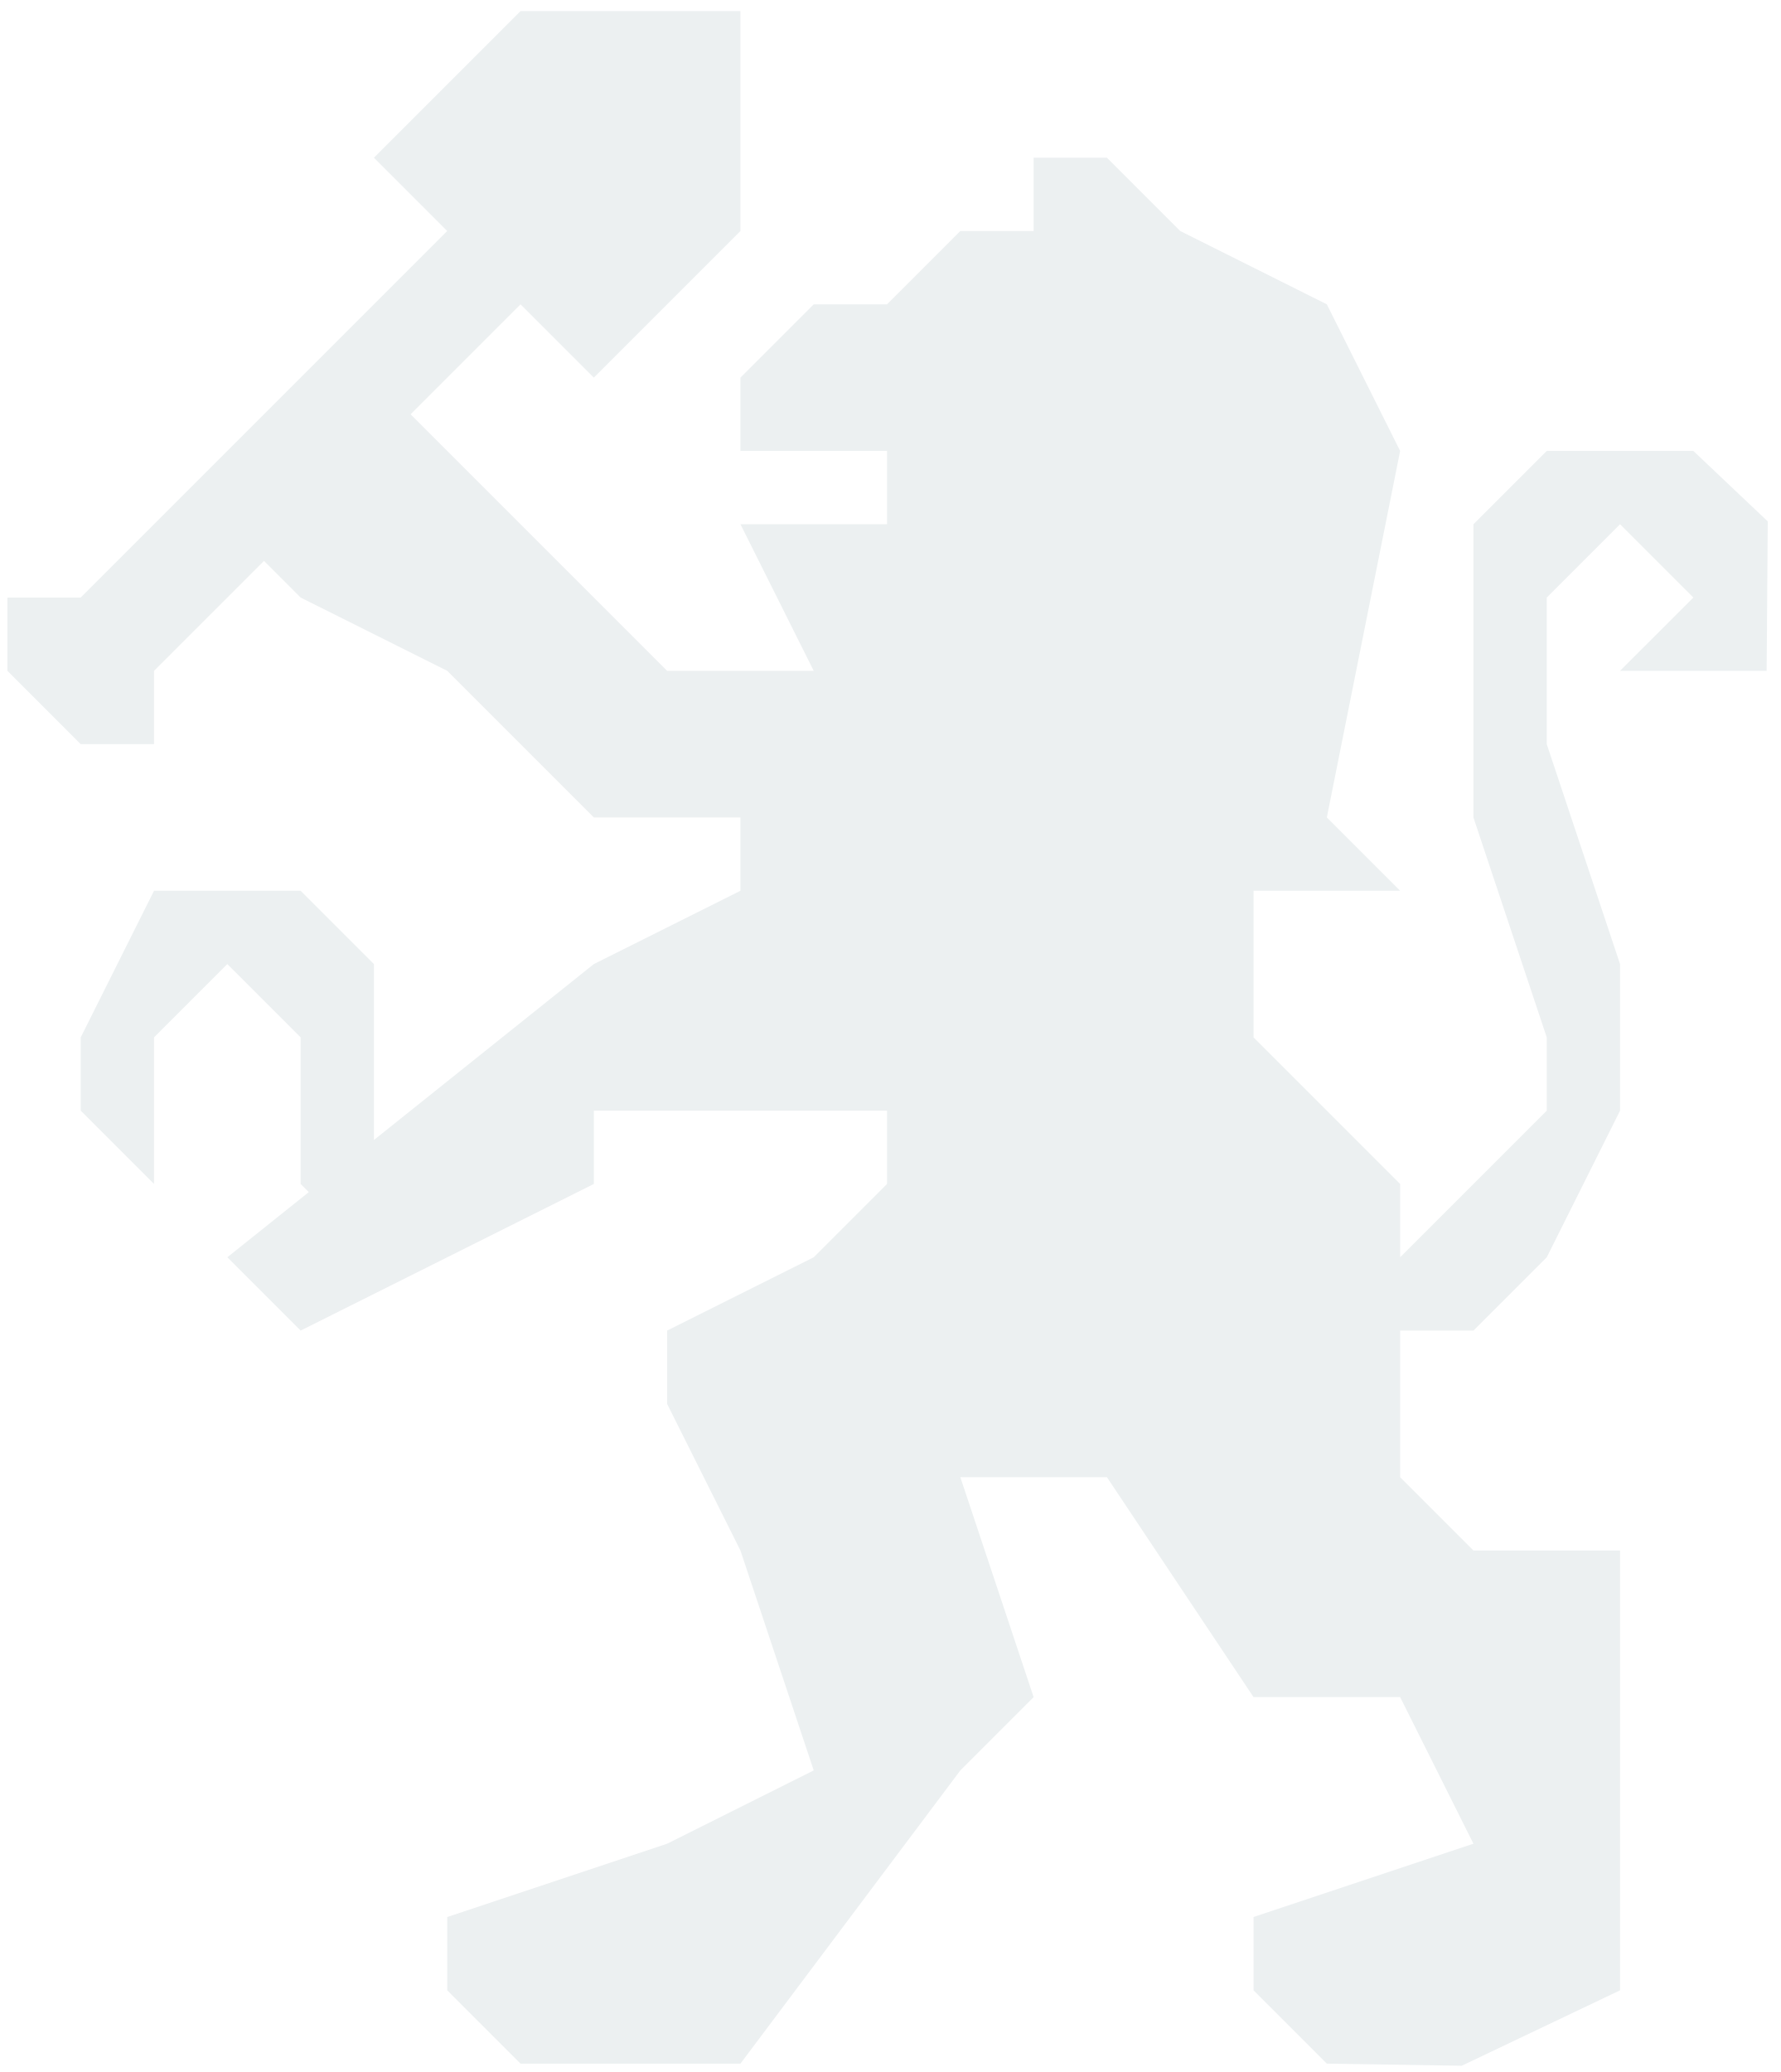
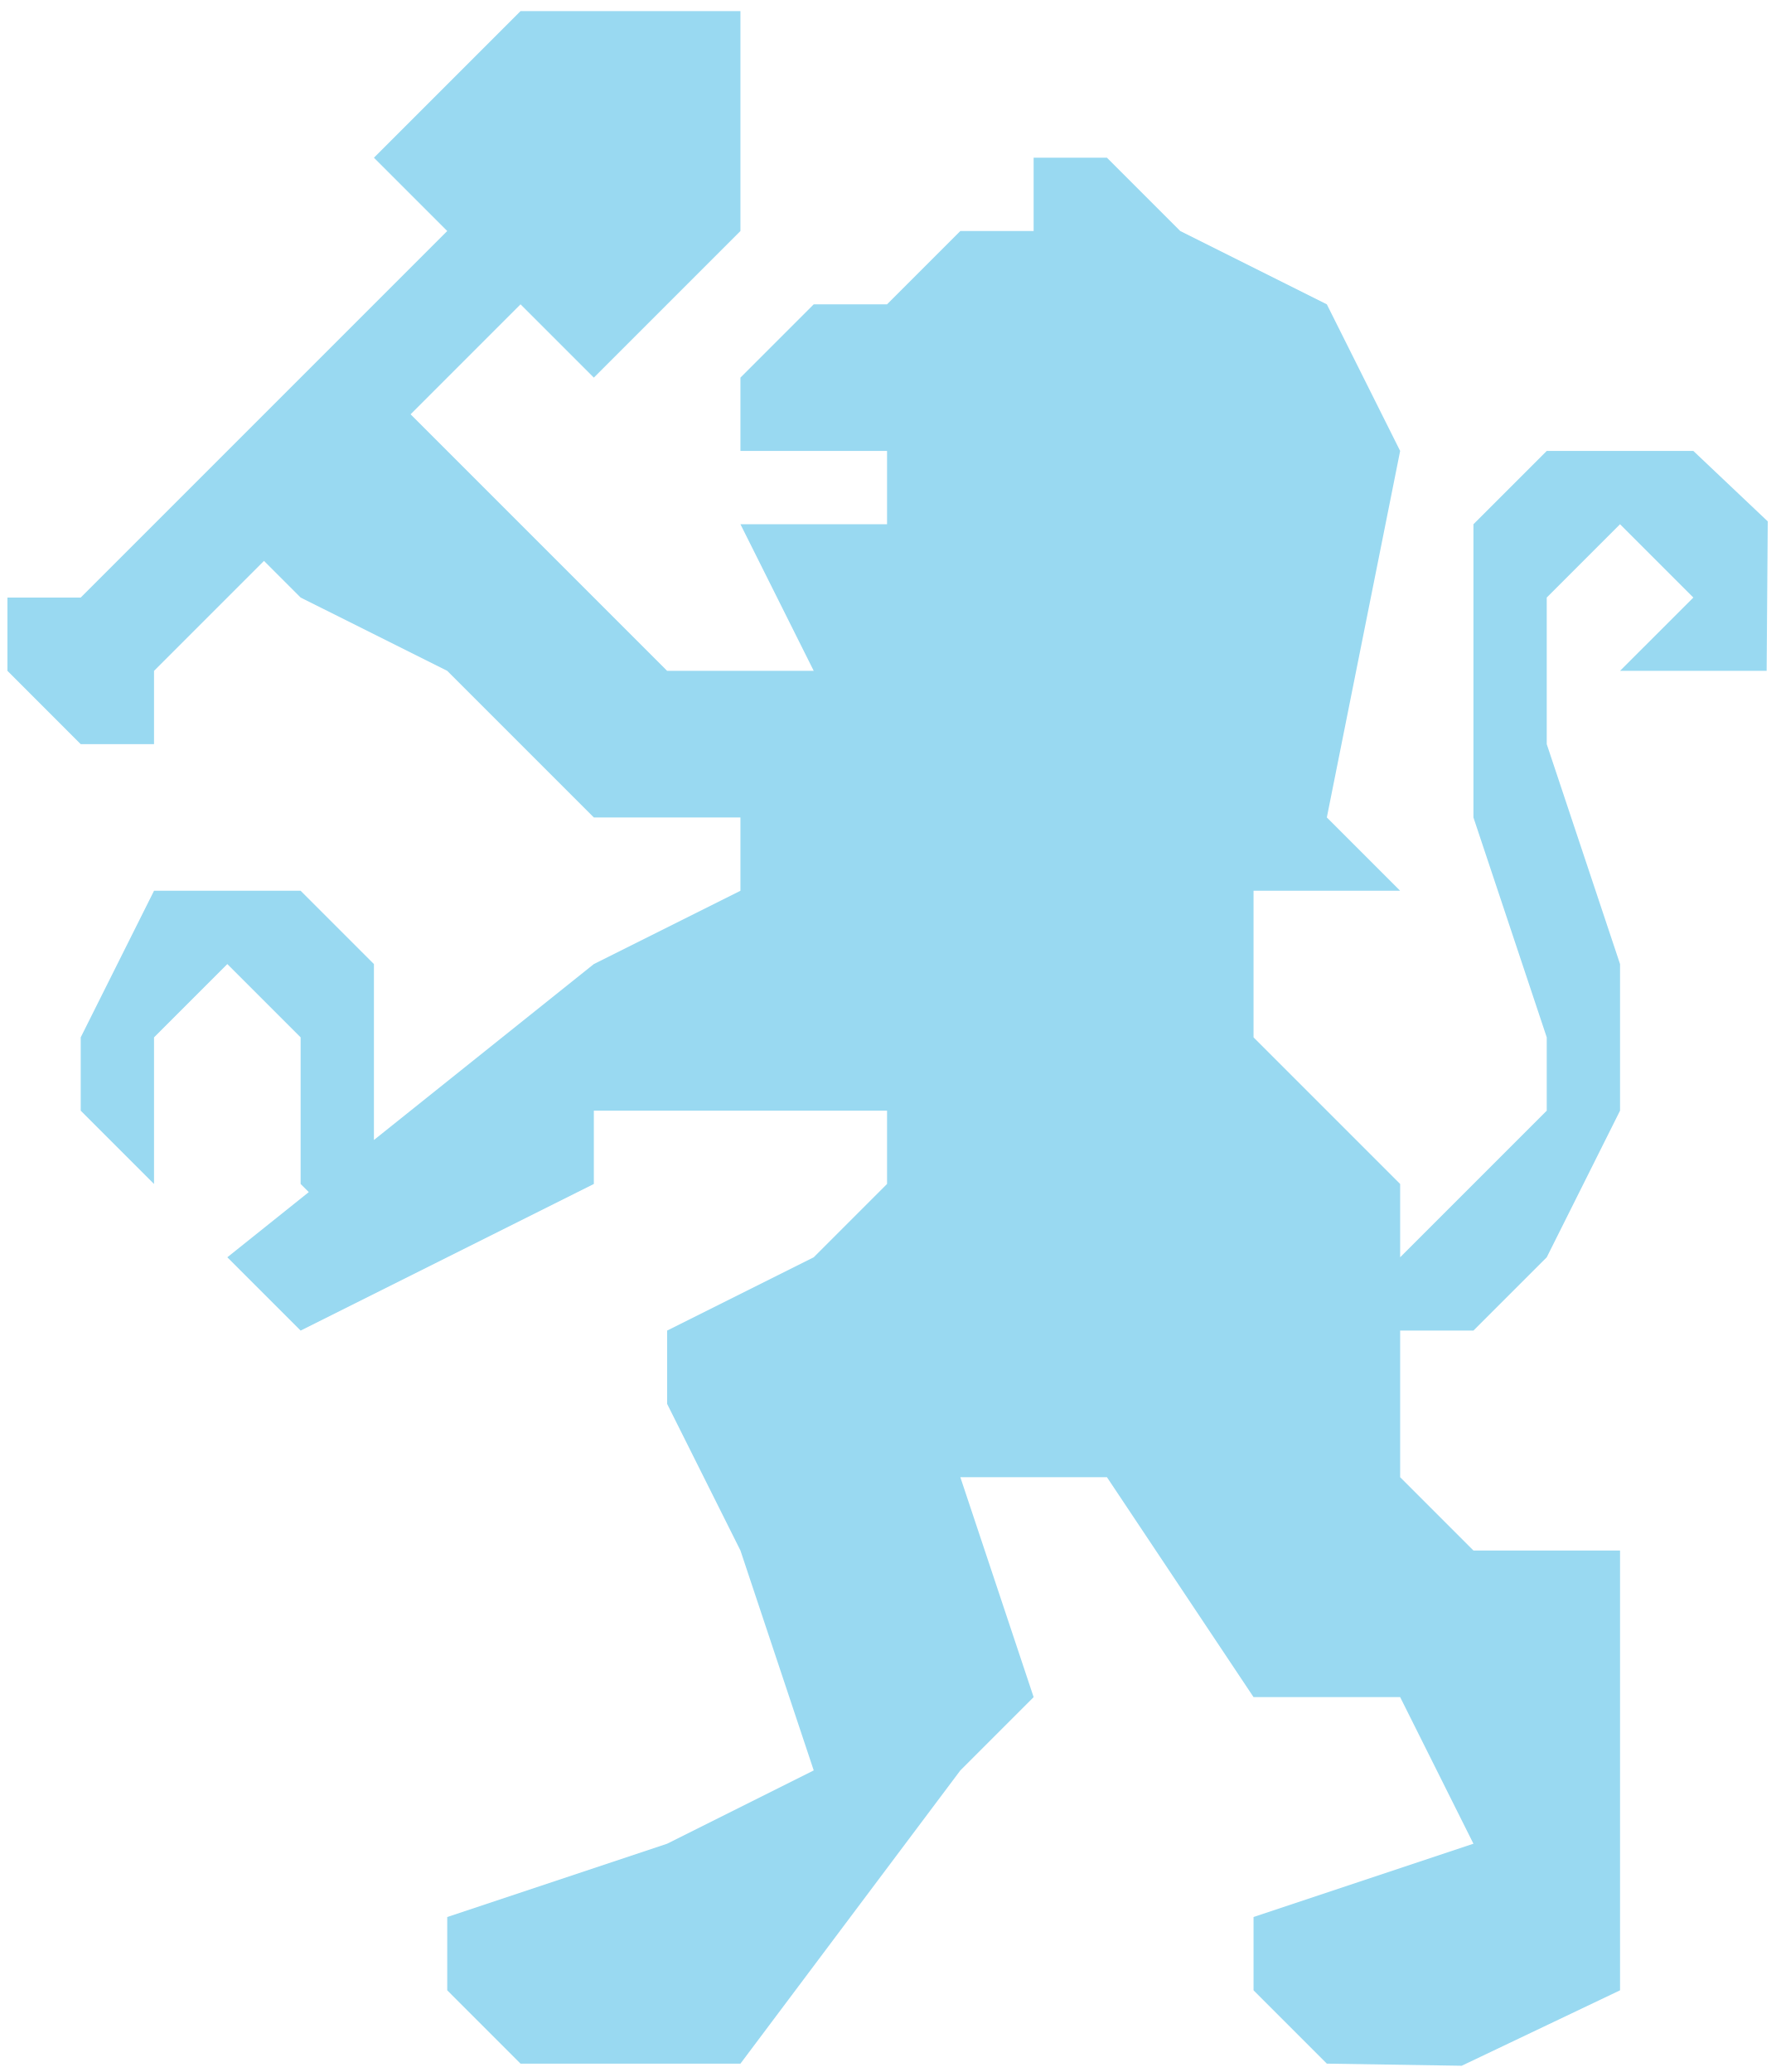
<svg xmlns="http://www.w3.org/2000/svg" width="110px" height="128px" viewBox="0 0 110 128" version="1.1">
  <defs />
  <g id="Page-1" stroke="none" stroke-width="1" fill="none" fill-rule="evenodd">
-     <g id="Главная-страница-2-2" transform="translate(-501, -369)" fill="#ECF0F1" fill-rule="nonzero">
+     <g id="Главная-страница-2-2" transform="translate(-501, -369)" fill="#99D9F1" fill-rule="nonzero">
      <g id="logo_krasnoyarsk" transform="translate(501.4588, 369.686)">
        <polygon id="Shape" points="104.155 27.171 95.098 27.171 90.569 31.699 90.569 49.813 95.098 63.398 95.098 67.927 86.041 76.984 86.041 72.455 76.984 63.398 76.984 54.342 86.041 54.342 81.512 49.813 86.041 27.171 81.512 18.114 72.455 13.585 67.927 9.057 63.398 9.057 63.398 13.585 58.87 13.585 54.342 18.114 49.813 18.114 45.285 22.642 45.285 27.171 54.342 27.171 54.342 31.699 45.285 31.699 49.813 40.756 40.756 40.756 24.907 24.907 31.699 18.114 36.228 22.642 45.285 13.585 45.285 0 31.699 0 22.642 9.057 27.171 13.585 4.528 36.228 0 36.228 0 40.756 4.528 45.285 9.057 45.285 9.057 40.756 15.85 33.963 18.114 36.228 27.171 40.756 36.228 49.813 45.285 49.813 45.285 54.342 36.228 58.87 22.642 69.738 22.642 58.87 18.114 54.342 9.057 54.342 4.528 63.398 4.528 67.927 9.057 72.455 9.057 63.398 13.585 58.87 18.114 63.398 18.114 72.455 18.617 72.958 13.585 76.984 18.114 81.512 36.228 72.455 36.228 67.927 54.342 67.927 54.342 72.455 49.813 76.984 40.756 81.512 40.756 86.041 45.285 95.098 49.813 108.683 40.756 113.212 27.171 117.74 27.171 122.268 31.699 126.797 45.285 126.797 58.87 108.683 63.398 104.155 58.87 90.569 67.927 90.569 76.984 104.155 86.041 104.155 90.569 113.212 76.984 117.74 76.984 122.268 81.512 126.797 89.845 126.928 99.626 122.268 99.626 95.098 90.569 95.098 86.041 90.569 86.041 81.512 90.569 81.512 95.098 76.984 99.626 67.927 99.626 58.87 95.098 45.285 95.098 36.228 99.626 31.699 104.155 36.228 99.626 40.756 108.683 40.756 108.751 31.523" />
      </g>
    </g>
  </g>
</svg>
